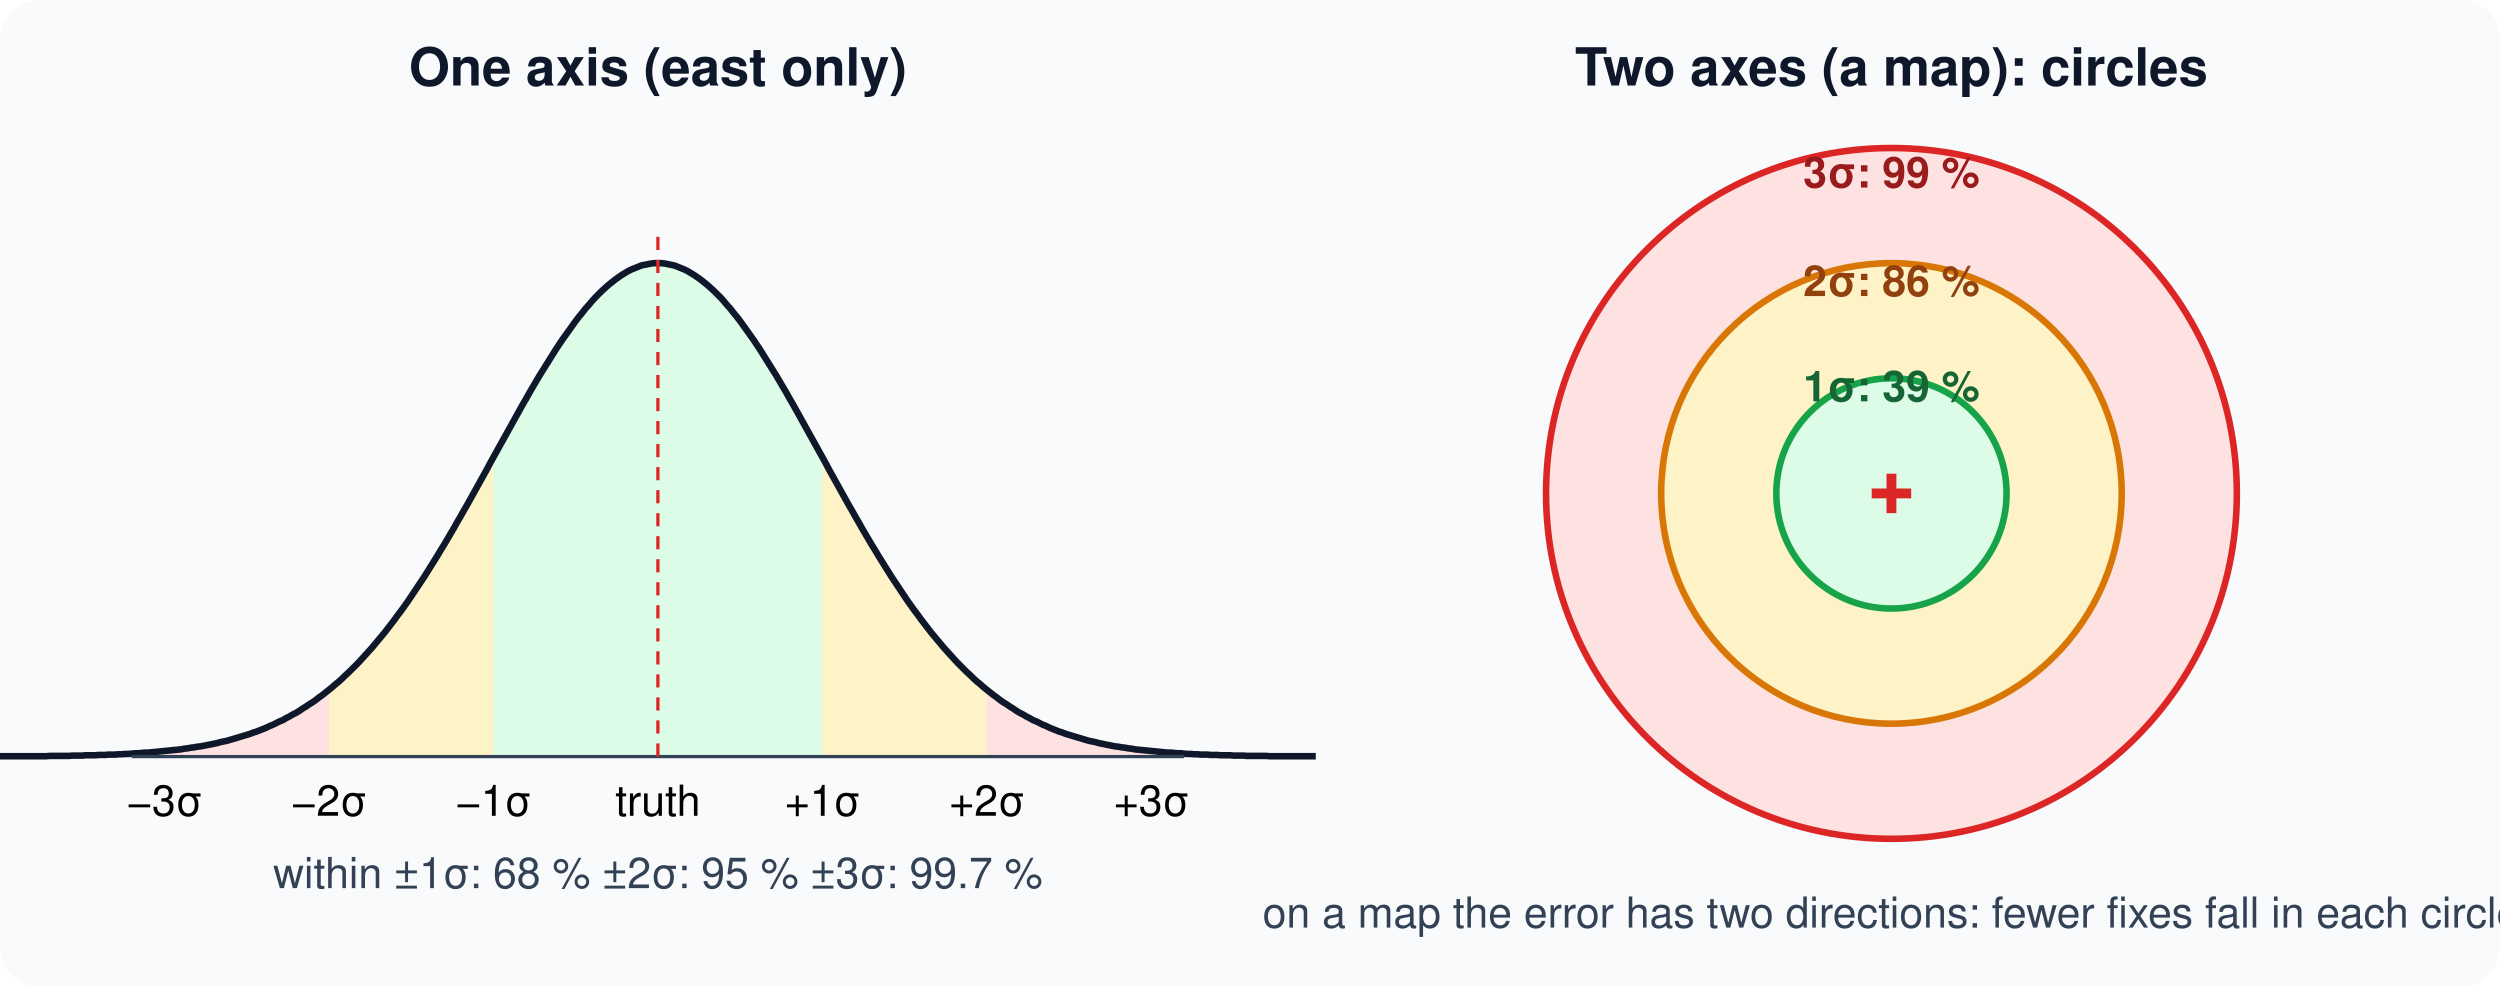
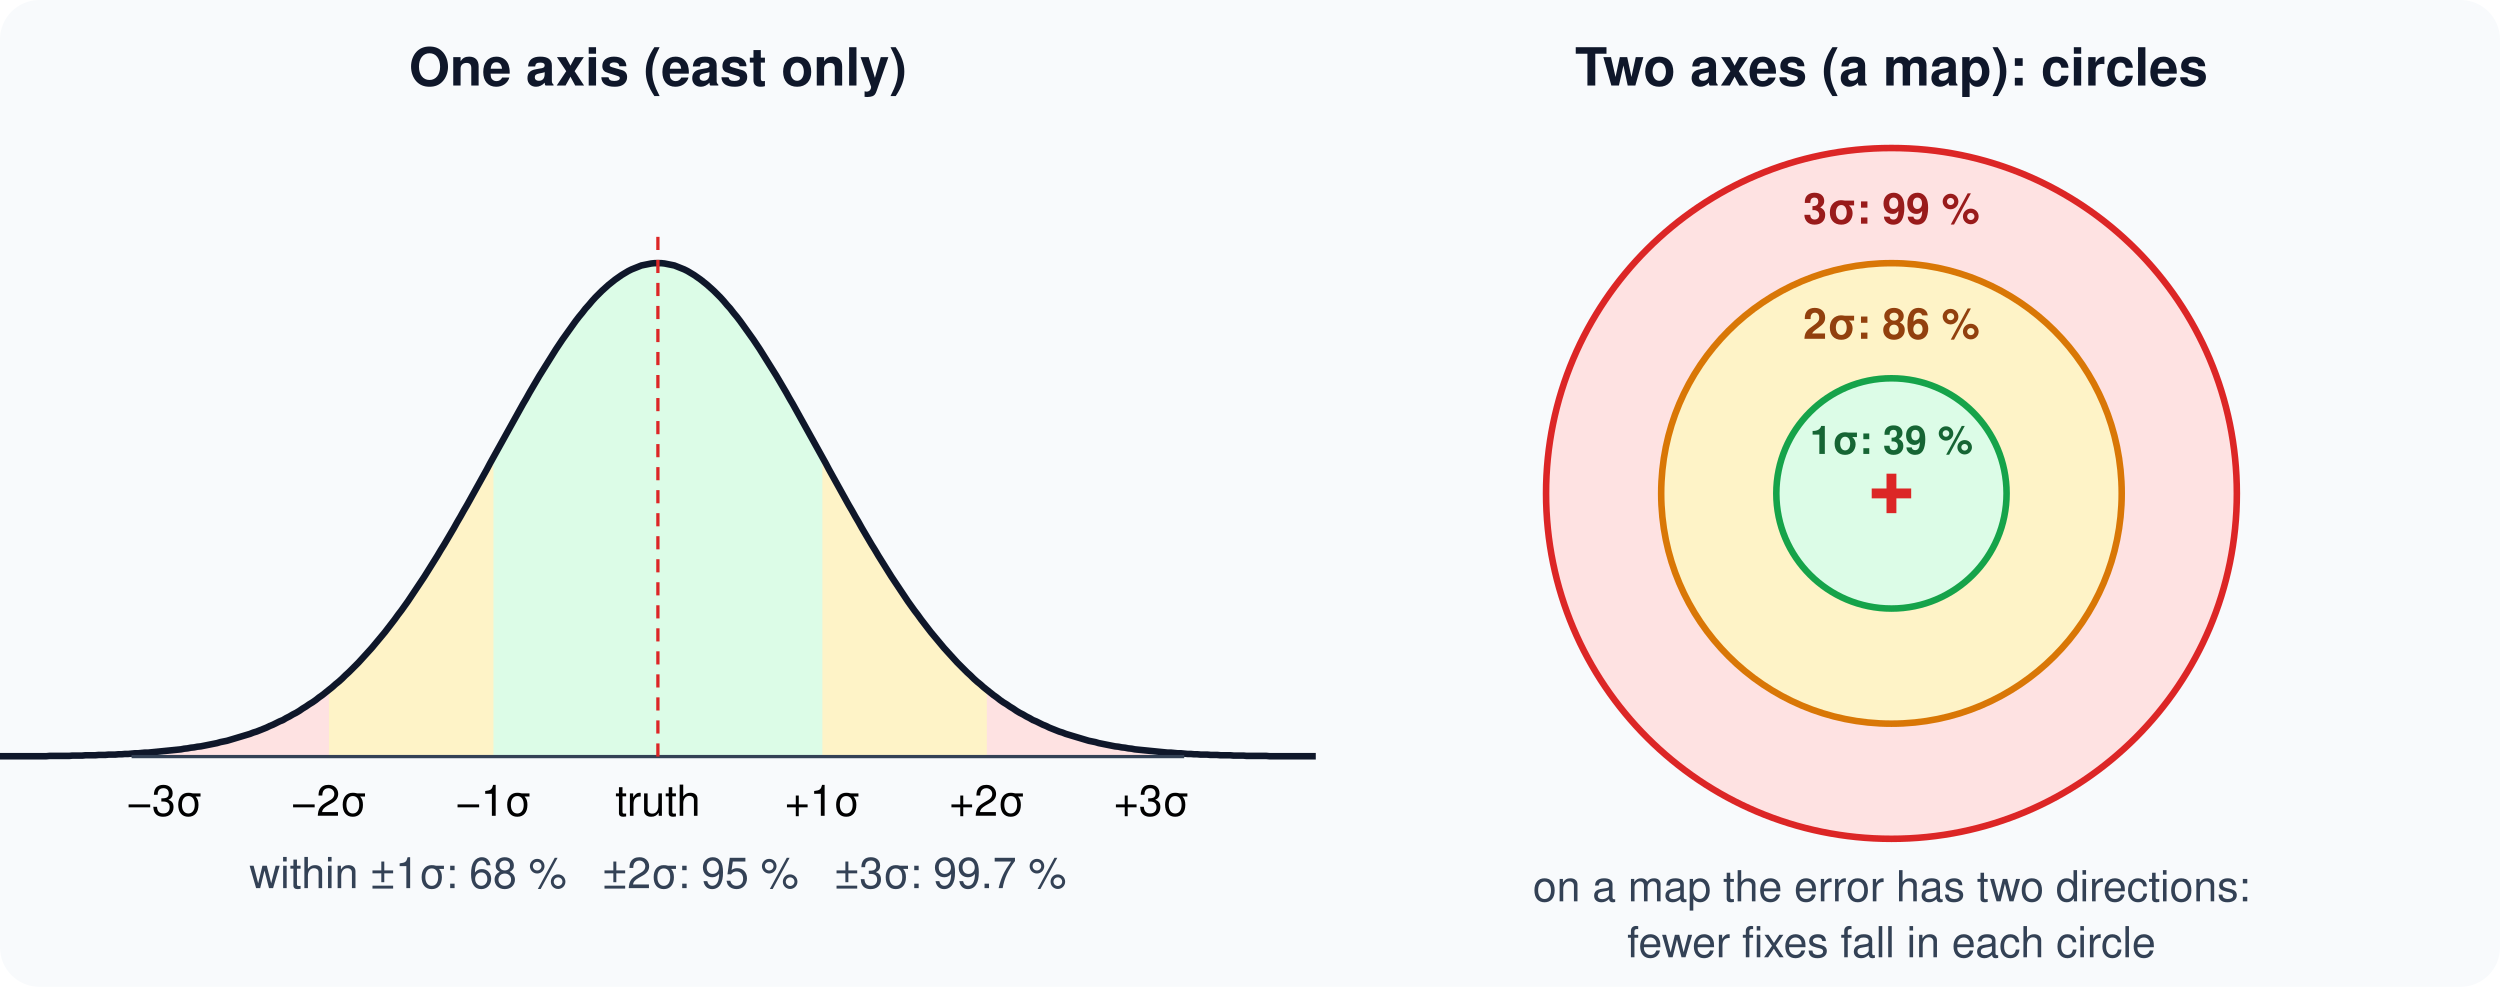
<svg xmlns="http://www.w3.org/2000/svg" viewBox="0 0 760 300" font-family="Helvetica, Arial, sans-serif" font-size="13">
  <rect width="760" height="300" rx="12" fill="#f8fafc" />
  <text x="200" y="26" text-anchor="middle" font-size="16" font-weight="bold" fill="#0f172a">One axis (east only)</text>
  <path d="M50.0,230 L50.0,228.3 L51.0,228.2 L52.0,228.1 L53.0,228.0 L54.0,227.9 L55.0,227.8 L56.0,227.6 L57.0,227.5 L58.0,227.3 L59.0,227.2 L60.0,227.0 L61.0,226.9 L62.0,226.7 L63.0,226.5 L64.0,226.3 L65.0,226.1 L66.0,225.9 L67.0,225.6 L68.0,225.4 L69.0,225.2 L70.0,224.9 L71.0,224.6 L72.0,224.3 L73.0,224.0 L74.0,223.7 L75.0,223.4 L76.0,223.1 L77.0,222.7 L78.0,222.4 L79.0,222.0 L80.0,221.6 L81.0,221.2 L82.0,220.7 L83.0,220.3 L84.0,219.8 L85.0,219.3 L86.0,218.9 L87.0,218.3 L88.0,217.8 L89.0,217.2 L90.0,216.7 L91.0,216.1 L92.0,215.4 L93.0,214.8 L94.0,214.1 L95.0,213.5 L96.0,212.8 L97.0,212.0 L98.0,211.3 L99.0,210.5 L100.0,209.7 L101.0,208.9 L102.0,208.0 L103.0,207.2 L104.0,206.3 L105.0,205.3 L106.0,204.4 L107.0,203.4 L108.0,202.4 L109.0,201.4 L110.0,200.3 L111.0,199.2 L112.0,198.1 L113.0,197.0 L114.0,195.8 L115.0,194.6 L116.0,193.4 L117.0,192.2 L118.0,190.9 L119.0,189.6 L120.0,188.3 L121.0,186.9 L122.0,185.6 L123.0,184.2 L124.0,182.8 L125.0,181.3 L126.0,179.8 L127.0,178.3 L128.0,176.8 L129.0,175.3 L130.0,173.7 L131.0,172.1 L132.0,170.5 L133.0,168.9 L134.0,167.2 L135.0,165.6 L136.0,163.9 L137.0,162.2 L138.0,160.5 L139.0,158.7 L140.0,157.0 L141.0,155.2 L142.0,153.5 L143.0,151.7 L144.0,149.9 L145.0,148.1 L146.0,146.3 L147.0,144.5 L148.0,142.7 L149.0,140.8 L150.0,139.0 L151.0,137.2 L152.0,135.4 L153.0,133.6 L154.0,131.8 L155.0,130.0 L156.0,128.2 L157.0,126.4 L158.0,124.6 L159.0,122.8 L160.0,121.1 L161.0,119.3 L162.0,117.6 L163.0,115.9 L164.0,114.2 L165.0,112.6 L166.0,111.0 L167.0,109.4 L168.0,107.8 L169.0,106.2 L170.0,104.7 L171.0,103.2 L172.0,101.8 L173.0,100.4 L174.0,99.0 L175.0,97.6 L176.0,96.3 L177.0,95.1 L178.0,93.8 L179.0,92.7 L180.0,91.5 L181.0,90.4 L182.0,89.4 L183.0,88.4 L184.0,87.5 L185.0,86.6 L186.0,85.8 L187.0,85.0 L188.0,84.3 L189.0,83.6 L190.0,83.0 L191.0,82.4 L192.0,81.9 L193.0,81.5 L194.0,81.1 L195.0,80.7 L196.0,80.5 L197.0,80.3 L198.0,80.1 L199.0,80.0 L200.0,80.0 L201.0,80.0 L202.0,80.1 L203.0,80.3 L204.0,80.5 L205.0,80.7 L206.0,81.1 L207.0,81.5 L208.0,81.9 L209.0,82.4 L210.0,83.0 L211.0,83.6 L212.0,84.3 L213.0,85.0 L214.0,85.8 L215.0,86.6 L216.0,87.5 L217.0,88.4 L218.0,89.4 L219.0,90.4 L220.0,91.5 L221.0,92.7 L222.0,93.8 L223.0,95.1 L224.0,96.3 L225.0,97.6 L226.0,99.0 L227.0,100.4 L228.0,101.8 L229.0,103.2 L230.0,104.7 L231.0,106.2 L232.0,107.8 L233.0,109.4 L234.0,111.0 L235.0,112.6 L236.0,114.2 L237.0,115.9 L238.0,117.6 L239.0,119.3 L240.0,121.1 L241.0,122.8 L242.0,124.6 L243.0,126.4 L244.0,128.2 L245.0,130.0 L246.0,131.8 L247.0,133.6 L248.0,135.4 L249.0,137.2 L250.0,139.0 L251.0,140.8 L252.0,142.7 L253.0,144.5 L254.0,146.3 L255.0,148.1 L256.0,149.9 L257.0,151.7 L258.0,153.5 L259.0,155.2 L260.0,157.0 L261.0,158.7 L262.0,160.5 L263.0,162.2 L264.0,163.9 L265.0,165.6 L266.0,167.2 L267.0,168.9 L268.0,170.5 L269.0,172.1 L270.0,173.7 L271.0,175.3 L272.0,176.8 L273.0,178.3 L274.0,179.8 L275.0,181.3 L276.0,182.8 L277.0,184.2 L278.0,185.6 L279.0,186.9 L280.0,188.3 L281.0,189.6 L282.0,190.9 L283.0,192.2 L284.0,193.4 L285.0,194.6 L286.0,195.8 L287.0,197.0 L288.0,198.1 L289.0,199.2 L290.0,200.3 L291.0,201.4 L292.0,202.4 L293.0,203.4 L294.0,204.4 L295.0,205.3 L296.0,206.3 L297.0,207.2 L298.0,208.0 L299.0,208.9 L300.0,209.7 L301.0,210.5 L302.0,211.3 L303.0,212.0 L304.0,212.8 L305.0,213.5 L306.0,214.1 L307.0,214.8 L308.0,215.4 L309.0,216.1 L310.0,216.7 L311.0,217.2 L312.0,217.8 L313.0,218.3 L314.0,218.9 L315.0,219.3 L316.0,219.8 L317.0,220.3 L318.0,220.7 L319.0,221.2 L320.0,221.6 L321.0,222.0 L322.0,222.4 L323.0,222.7 L324.0,223.1 L325.0,223.4 L326.0,223.7 L327.0,224.0 L328.0,224.3 L329.0,224.6 L330.0,224.9 L331.0,225.2 L332.0,225.4 L333.0,225.6 L334.0,225.9 L335.0,226.1 L336.0,226.3 L337.0,226.5 L338.0,226.7 L339.0,226.9 L340.0,227.0 L341.0,227.2 L342.0,227.3 L343.0,227.5 L344.0,227.6 L345.0,227.8 L346.0,227.9 L347.0,228.0 L348.0,228.1 L349.0,228.2 L350.0,228.3 L350.0,230 Z" fill="#fee2e2" />
  <path d="M100.0,230 L100.0,209.7 L101.0,208.9 L102.0,208.0 L103.0,207.2 L104.0,206.3 L105.0,205.3 L106.0,204.4 L107.0,203.4 L108.0,202.4 L109.0,201.4 L110.0,200.3 L111.0,199.2 L112.0,198.1 L113.0,197.0 L114.0,195.8 L115.0,194.6 L116.0,193.4 L117.0,192.2 L118.0,190.9 L119.0,189.6 L120.0,188.3 L121.0,186.9 L122.0,185.6 L123.0,184.2 L124.0,182.8 L125.0,181.3 L126.0,179.8 L127.0,178.3 L128.0,176.8 L129.0,175.3 L130.0,173.7 L131.0,172.1 L132.0,170.5 L133.0,168.9 L134.0,167.2 L135.0,165.6 L136.0,163.9 L137.0,162.2 L138.0,160.5 L139.0,158.7 L140.0,157.0 L141.0,155.2 L142.0,153.5 L143.0,151.7 L144.0,149.9 L145.0,148.1 L146.0,146.3 L147.0,144.5 L148.0,142.7 L149.0,140.8 L150.0,139.0 L151.0,137.2 L152.0,135.4 L153.0,133.6 L154.0,131.8 L155.0,130.0 L156.0,128.2 L157.0,126.4 L158.0,124.6 L159.0,122.8 L160.0,121.1 L161.0,119.3 L162.0,117.6 L163.0,115.9 L164.0,114.2 L165.0,112.6 L166.0,111.0 L167.0,109.4 L168.0,107.8 L169.0,106.2 L170.0,104.7 L171.0,103.2 L172.0,101.8 L173.0,100.4 L174.0,99.0 L175.0,97.6 L176.0,96.3 L177.0,95.1 L178.0,93.8 L179.0,92.7 L180.0,91.5 L181.0,90.4 L182.0,89.4 L183.0,88.4 L184.0,87.5 L185.0,86.6 L186.0,85.8 L187.0,85.0 L188.0,84.3 L189.0,83.6 L190.0,83.0 L191.0,82.4 L192.0,81.9 L193.0,81.5 L194.0,81.1 L195.0,80.7 L196.0,80.5 L197.0,80.3 L198.0,80.1 L199.0,80.0 L200.0,80.0 L201.0,80.0 L202.0,80.1 L203.0,80.3 L204.0,80.5 L205.0,80.7 L206.0,81.1 L207.0,81.5 L208.0,81.9 L209.0,82.4 L210.0,83.0 L211.0,83.6 L212.0,84.3 L213.0,85.0 L214.0,85.8 L215.0,86.6 L216.0,87.5 L217.0,88.4 L218.0,89.4 L219.0,90.4 L220.0,91.5 L221.0,92.7 L222.0,93.8 L223.0,95.1 L224.0,96.3 L225.0,97.6 L226.0,99.0 L227.0,100.4 L228.0,101.8 L229.0,103.2 L230.0,104.7 L231.0,106.2 L232.0,107.8 L233.0,109.4 L234.0,111.0 L235.0,112.6 L236.0,114.2 L237.0,115.9 L238.0,117.6 L239.0,119.3 L240.0,121.1 L241.0,122.8 L242.0,124.6 L243.0,126.4 L244.0,128.2 L245.0,130.0 L246.0,131.8 L247.0,133.6 L248.0,135.4 L249.0,137.2 L250.0,139.0 L251.0,140.8 L252.0,142.7 L253.0,144.5 L254.0,146.3 L255.0,148.1 L256.0,149.9 L257.0,151.7 L258.0,153.5 L259.0,155.2 L260.0,157.0 L261.0,158.7 L262.0,160.5 L263.0,162.2 L264.0,163.9 L265.0,165.6 L266.0,167.2 L267.0,168.9 L268.0,170.5 L269.0,172.1 L270.0,173.7 L271.0,175.3 L272.0,176.8 L273.0,178.3 L274.0,179.8 L275.0,181.3 L276.0,182.8 L277.0,184.2 L278.0,185.6 L279.0,186.9 L280.0,188.3 L281.0,189.6 L282.0,190.9 L283.0,192.2 L284.0,193.4 L285.0,194.6 L286.0,195.8 L287.0,197.0 L288.0,198.1 L289.0,199.2 L290.0,200.3 L291.0,201.4 L292.0,202.4 L293.0,203.4 L294.0,204.4 L295.0,205.3 L296.0,206.3 L297.0,207.2 L298.0,208.0 L299.0,208.9 L300.0,209.7 L300.0,230 Z" fill="#fef3c7" />
  <path d="M150.0,230 L150.0,139.0 L151.0,137.2 L152.0,135.4 L153.0,133.6 L154.0,131.8 L155.0,130.0 L156.0,128.2 L157.0,126.4 L158.0,124.6 L159.0,122.8 L160.0,121.1 L161.0,119.3 L162.0,117.6 L163.0,115.9 L164.0,114.2 L165.0,112.6 L166.0,111.0 L167.0,109.4 L168.0,107.8 L169.0,106.2 L170.0,104.7 L171.0,103.2 L172.0,101.8 L173.0,100.4 L174.0,99.0 L175.0,97.6 L176.0,96.3 L177.0,95.1 L178.0,93.8 L179.0,92.7 L180.0,91.5 L181.0,90.4 L182.0,89.4 L183.0,88.4 L184.0,87.5 L185.0,86.6 L186.0,85.8 L187.0,85.0 L188.0,84.3 L189.0,83.6 L190.0,83.0 L191.0,82.4 L192.0,81.9 L193.0,81.5 L194.0,81.1 L195.0,80.7 L196.0,80.5 L197.0,80.3 L198.0,80.1 L199.0,80.0 L200.0,80.0 L201.0,80.0 L202.0,80.1 L203.0,80.3 L204.0,80.5 L205.0,80.7 L206.0,81.1 L207.0,81.5 L208.0,81.9 L209.0,82.4 L210.0,83.0 L211.0,83.6 L212.0,84.3 L213.0,85.0 L214.0,85.8 L215.0,86.6 L216.0,87.5 L217.0,88.4 L218.0,89.4 L219.0,90.4 L220.0,91.5 L221.0,92.7 L222.0,93.8 L223.0,95.1 L224.0,96.3 L225.0,97.6 L226.0,99.0 L227.0,100.4 L228.0,101.8 L229.0,103.2 L230.0,104.7 L231.0,106.2 L232.0,107.8 L233.0,109.4 L234.0,111.0 L235.0,112.6 L236.0,114.2 L237.0,115.9 L238.0,117.6 L239.0,119.3 L240.0,121.1 L241.0,122.8 L242.0,124.6 L243.0,126.4 L244.0,128.2 L245.0,130.0 L246.0,131.8 L247.0,133.6 L248.0,135.4 L249.0,137.2 L250.0,139.0 L250.0,230 Z" fill="#dcfce7" />
  <path d="M0.0,229.9 L1.0,229.9 L2.0,229.9 L3.0,229.9 L4.0,229.9 L5.0,229.9 L6.0,229.9 L7.0,229.9 L8.0,229.9 L9.0,229.9 L10.0,229.9 L11.0,229.9 L12.0,229.9 L13.0,229.9 L14.0,229.9 L15.0,229.8 L16.0,229.8 L17.0,229.8 L18.0,229.8 L19.0,229.8 L20.0,229.8 L21.0,229.8 L22.0,229.7 L23.0,229.7 L24.0,229.7 L25.0,229.7 L26.0,229.6 L27.0,229.6 L28.0,229.6 L29.0,229.6 L30.0,229.5 L31.0,229.5 L32.0,229.5 L33.0,229.4 L34.0,229.4 L35.0,229.4 L36.0,229.3 L37.0,229.3 L38.0,229.2 L39.0,229.2 L40.0,229.1 L41.0,229.0 L42.0,229.0 L43.0,228.9 L44.0,228.8 L45.0,228.8 L46.0,228.7 L47.0,228.6 L48.0,228.5 L49.0,228.4 L50.0,228.3 L51.0,228.2 L52.0,228.1 L53.0,228.0 L54.0,227.9 L55.0,227.8 L56.0,227.6 L57.0,227.5 L58.0,227.3 L59.0,227.2 L60.0,227.0 L61.0,226.9 L62.0,226.7 L63.0,226.5 L64.0,226.3 L65.0,226.1 L66.0,225.9 L67.0,225.6 L68.0,225.4 L69.0,225.2 L70.0,224.9 L71.0,224.6 L72.0,224.3 L73.0,224.0 L74.0,223.7 L75.0,223.4 L76.0,223.1 L77.0,222.7 L78.0,222.4 L79.0,222.0 L80.0,221.6 L81.0,221.2 L82.0,220.7 L83.0,220.3 L84.0,219.8 L85.0,219.3 L86.0,218.9 L87.0,218.3 L88.0,217.8 L89.0,217.2 L90.0,216.7 L91.0,216.1 L92.0,215.4 L93.0,214.8 L94.0,214.1 L95.0,213.5 L96.0,212.8 L97.0,212.0 L98.0,211.3 L99.0,210.5 L100.0,209.7 L101.0,208.9 L102.0,208.0 L103.0,207.2 L104.0,206.3 L105.0,205.3 L106.0,204.4 L107.0,203.4 L108.0,202.4 L109.0,201.4 L110.0,200.3 L111.0,199.2 L112.0,198.1 L113.0,197.0 L114.0,195.8 L115.0,194.6 L116.0,193.4 L117.0,192.2 L118.0,190.9 L119.0,189.6 L120.0,188.3 L121.0,186.9 L122.0,185.6 L123.0,184.2 L124.0,182.8 L125.0,181.3 L126.0,179.8 L127.0,178.3 L128.0,176.8 L129.0,175.3 L130.0,173.7 L131.0,172.1 L132.0,170.5 L133.0,168.9 L134.0,167.2 L135.0,165.6 L136.0,163.9 L137.0,162.2 L138.0,160.5 L139.0,158.7 L140.0,157.0 L141.0,155.2 L142.0,153.5 L143.0,151.7 L144.0,149.9 L145.0,148.1 L146.0,146.3 L147.0,144.5 L148.0,142.7 L149.0,140.8 L150.0,139.0 L151.0,137.2 L152.0,135.4 L153.0,133.6 L154.0,131.8 L155.0,130.0 L156.0,128.2 L157.0,126.4 L158.0,124.6 L159.0,122.8 L160.0,121.1 L161.0,119.3 L162.0,117.6 L163.0,115.9 L164.0,114.2 L165.0,112.6 L166.0,111.0 L167.0,109.4 L168.0,107.8 L169.0,106.2 L170.0,104.7 L171.0,103.2 L172.0,101.8 L173.0,100.4 L174.0,99.0 L175.0,97.6 L176.0,96.3 L177.0,95.1 L178.0,93.8 L179.0,92.7 L180.0,91.5 L181.0,90.4 L182.0,89.4 L183.0,88.4 L184.0,87.5 L185.0,86.6 L186.0,85.8 L187.0,85.0 L188.0,84.3 L189.0,83.6 L190.0,83.0 L191.0,82.4 L192.0,81.9 L193.0,81.5 L194.0,81.1 L195.0,80.7 L196.0,80.5 L197.0,80.3 L198.0,80.1 L199.0,80.0 L200.0,80.0 L201.0,80.0 L202.0,80.1 L203.0,80.3 L204.0,80.5 L205.0,80.7 L206.0,81.1 L207.0,81.5 L208.0,81.9 L209.0,82.4 L210.0,83.0 L211.0,83.6 L212.0,84.3 L213.0,85.0 L214.0,85.8 L215.0,86.6 L216.0,87.5 L217.0,88.4 L218.0,89.4 L219.0,90.4 L220.0,91.5 L221.0,92.7 L222.0,93.8 L223.0,95.1 L224.0,96.3 L225.0,97.6 L226.0,99.0 L227.0,100.4 L228.0,101.8 L229.0,103.2 L230.0,104.7 L231.0,106.2 L232.0,107.8 L233.0,109.4 L234.0,111.0 L235.0,112.6 L236.0,114.2 L237.0,115.9 L238.0,117.6 L239.0,119.3 L240.0,121.1 L241.0,122.8 L242.0,124.6 L243.0,126.4 L244.0,128.2 L245.0,130.0 L246.0,131.8 L247.0,133.6 L248.0,135.4 L249.0,137.2 L250.0,139.0 L251.0,140.8 L252.0,142.7 L253.0,144.5 L254.0,146.3 L255.0,148.1 L256.0,149.9 L257.0,151.7 L258.0,153.5 L259.0,155.2 L260.0,157.0 L261.0,158.7 L262.0,160.5 L263.0,162.2 L264.0,163.9 L265.0,165.6 L266.0,167.2 L267.0,168.9 L268.0,170.5 L269.0,172.1 L270.0,173.7 L271.0,175.3 L272.0,176.8 L273.0,178.3 L274.0,179.8 L275.0,181.3 L276.0,182.8 L277.0,184.2 L278.0,185.6 L279.0,186.9 L280.0,188.3 L281.0,189.6 L282.0,190.9 L283.0,192.2 L284.0,193.4 L285.0,194.6 L286.0,195.8 L287.0,197.0 L288.0,198.1 L289.0,199.2 L290.0,200.3 L291.0,201.4 L292.0,202.4 L293.0,203.4 L294.0,204.4 L295.0,205.3 L296.0,206.3 L297.0,207.2 L298.0,208.0 L299.0,208.9 L300.0,209.7 L301.0,210.5 L302.0,211.3 L303.0,212.0 L304.0,212.8 L305.0,213.5 L306.0,214.1 L307.0,214.8 L308.0,215.4 L309.0,216.1 L310.0,216.7 L311.0,217.2 L312.0,217.8 L313.0,218.3 L314.0,218.9 L315.0,219.3 L316.0,219.8 L317.0,220.3 L318.0,220.7 L319.0,221.2 L320.0,221.6 L321.0,222.0 L322.0,222.4 L323.0,222.7 L324.0,223.1 L325.0,223.4 L326.0,223.7 L327.0,224.0 L328.0,224.3 L329.0,224.6 L330.0,224.9 L331.0,225.2 L332.0,225.4 L333.0,225.6 L334.0,225.9 L335.0,226.1 L336.0,226.3 L337.0,226.5 L338.0,226.7 L339.0,226.9 L340.0,227.0 L341.0,227.2 L342.0,227.3 L343.0,227.5 L344.0,227.6 L345.0,227.8 L346.0,227.9 L347.0,228.0 L348.0,228.1 L349.0,228.2 L350.0,228.3 L351.0,228.4 L352.0,228.5 L353.0,228.6 L354.0,228.7 L355.0,228.8 L356.0,228.8 L357.0,228.9 L358.0,229.0 L359.0,229.0 L360.0,229.1 L361.0,229.2 L362.0,229.2 L363.0,229.3 L364.0,229.3 L365.0,229.4 L366.0,229.4 L367.0,229.4 L368.0,229.5 L369.0,229.5 L370.0,229.5 L371.0,229.6 L372.0,229.6 L373.0,229.6 L374.0,229.6 L375.0,229.7 L376.0,229.7 L377.0,229.7 L378.0,229.7 L379.0,229.8 L380.0,229.8 L381.0,229.8 L382.0,229.8 L383.0,229.8 L384.0,229.8 L385.0,229.8 L386.0,229.9 L387.0,229.9 L388.0,229.9 L389.0,229.9 L390.0,229.9 L391.0,229.9 L392.0,229.9 L393.0,229.9 L394.0,229.9 L395.0,229.9 L396.0,229.9 L397.0,229.9 L398.0,229.9 L399.0,229.9 L400.0,229.9" fill="none" stroke="#0f172a" stroke-width="2" />
  <line x1="40" y1="230" x2="360" y2="230" stroke="#334155" />
  <line x1="200" y1="230" x2="200" y2="70" stroke="#dc2626" stroke-dasharray="4 3" />
  <text x="200" y="248" text-anchor="middle">truth</text>
  <text x="250" y="248" text-anchor="middle">+1σ</text>
  <text x="150" y="248" text-anchor="middle">−1σ</text>
  <text x="300" y="248" text-anchor="middle">+2σ</text>
  <text x="100" y="248" text-anchor="middle">−2σ</text>
  <text x="350" y="248" text-anchor="middle">+3σ</text>
  <text x="50" y="248" text-anchor="middle">−3σ</text>
-   <text x="200" y="270" text-anchor="middle" fill="#334155">within ±1σ: 68 %   ±2σ: 95 %   ±3σ: 99.7 %</text>
+   <text xml:space="preserve" x="200" y="270" text-anchor="middle" fill="#334155">within ±1σ: 68 %   ±2σ: 95 %   ±3σ: 99.7 %</text>
  <text x="575" y="26" text-anchor="middle" font-size="16" font-weight="bold" fill="#0f172a">Two axes (a map): circles</text>
  <circle cx="575" cy="150" r="105" fill="#fee2e2" stroke="#dc2626" stroke-width="2" />
  <circle cx="575" cy="150" r="70" fill="#fef3c7" stroke="#d97706" stroke-width="2" />
  <circle cx="575" cy="150" r="35" fill="#dcfce7" stroke="#16a34a" stroke-width="2" />
  <path d="M569 150 h12 M575 144 v12" stroke="#dc2626" stroke-width="3" />
-   <text x="575" y="122" text-anchor="middle" font-weight="bold" fill="#166534">1σ: 39 %</text>
-   <text x="575" y="90" text-anchor="middle" font-weight="bold" fill="#92400e">2σ: 86 %</text>
-   <text x="575" y="57" text-anchor="middle" font-weight="bold" fill="#991b1b">3σ: 99 %</text>
-   <text x="575" y="282" text-anchor="middle" fill="#334155">on a map the error has two directions: fewer fixes fall in each circle</text>
+   <text x="575" y="138" text-anchor="middle" font-size="12" font-weight="bold" fill="#166534">1σ: 39 %</text>
+   <text x="575" y="103" text-anchor="middle" font-weight="bold" fill="#92400e">2σ: 86 %</text>
+   <text x="575" y="68" text-anchor="middle" font-weight="bold" fill="#991b1b">3σ: 99 %</text>
+   <text x="575" y="274" text-anchor="middle" fill="#334155">on a map the error has two directions:</text>
+   <text x="575" y="291" text-anchor="middle" fill="#334155">fewer fixes fall in each circle</text>
</svg>
